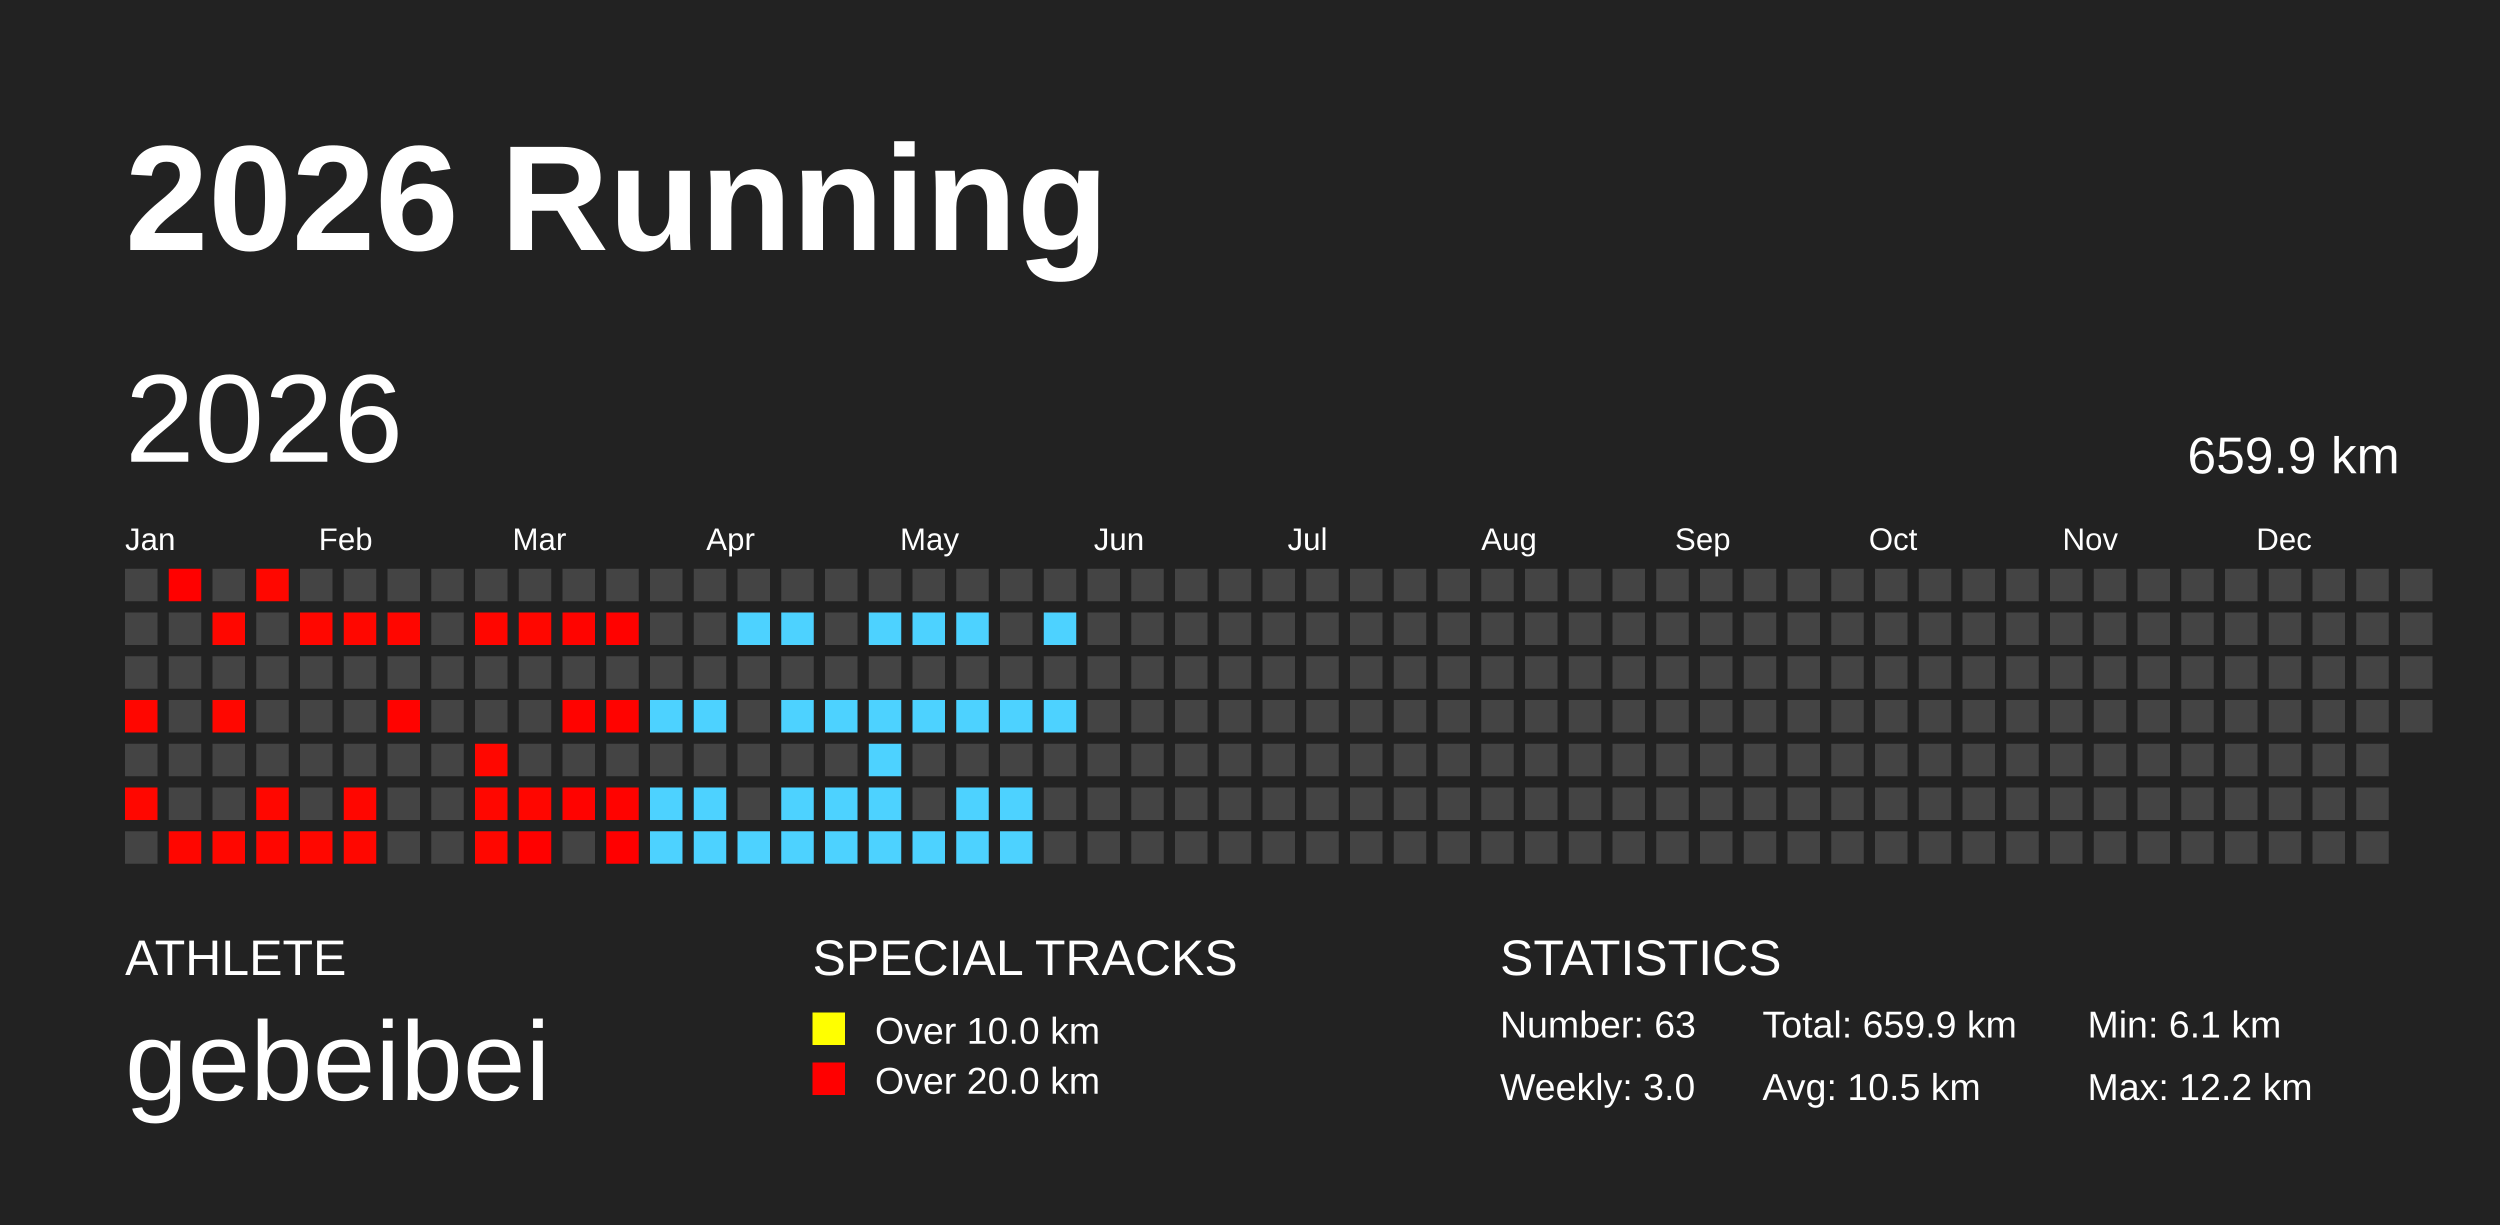
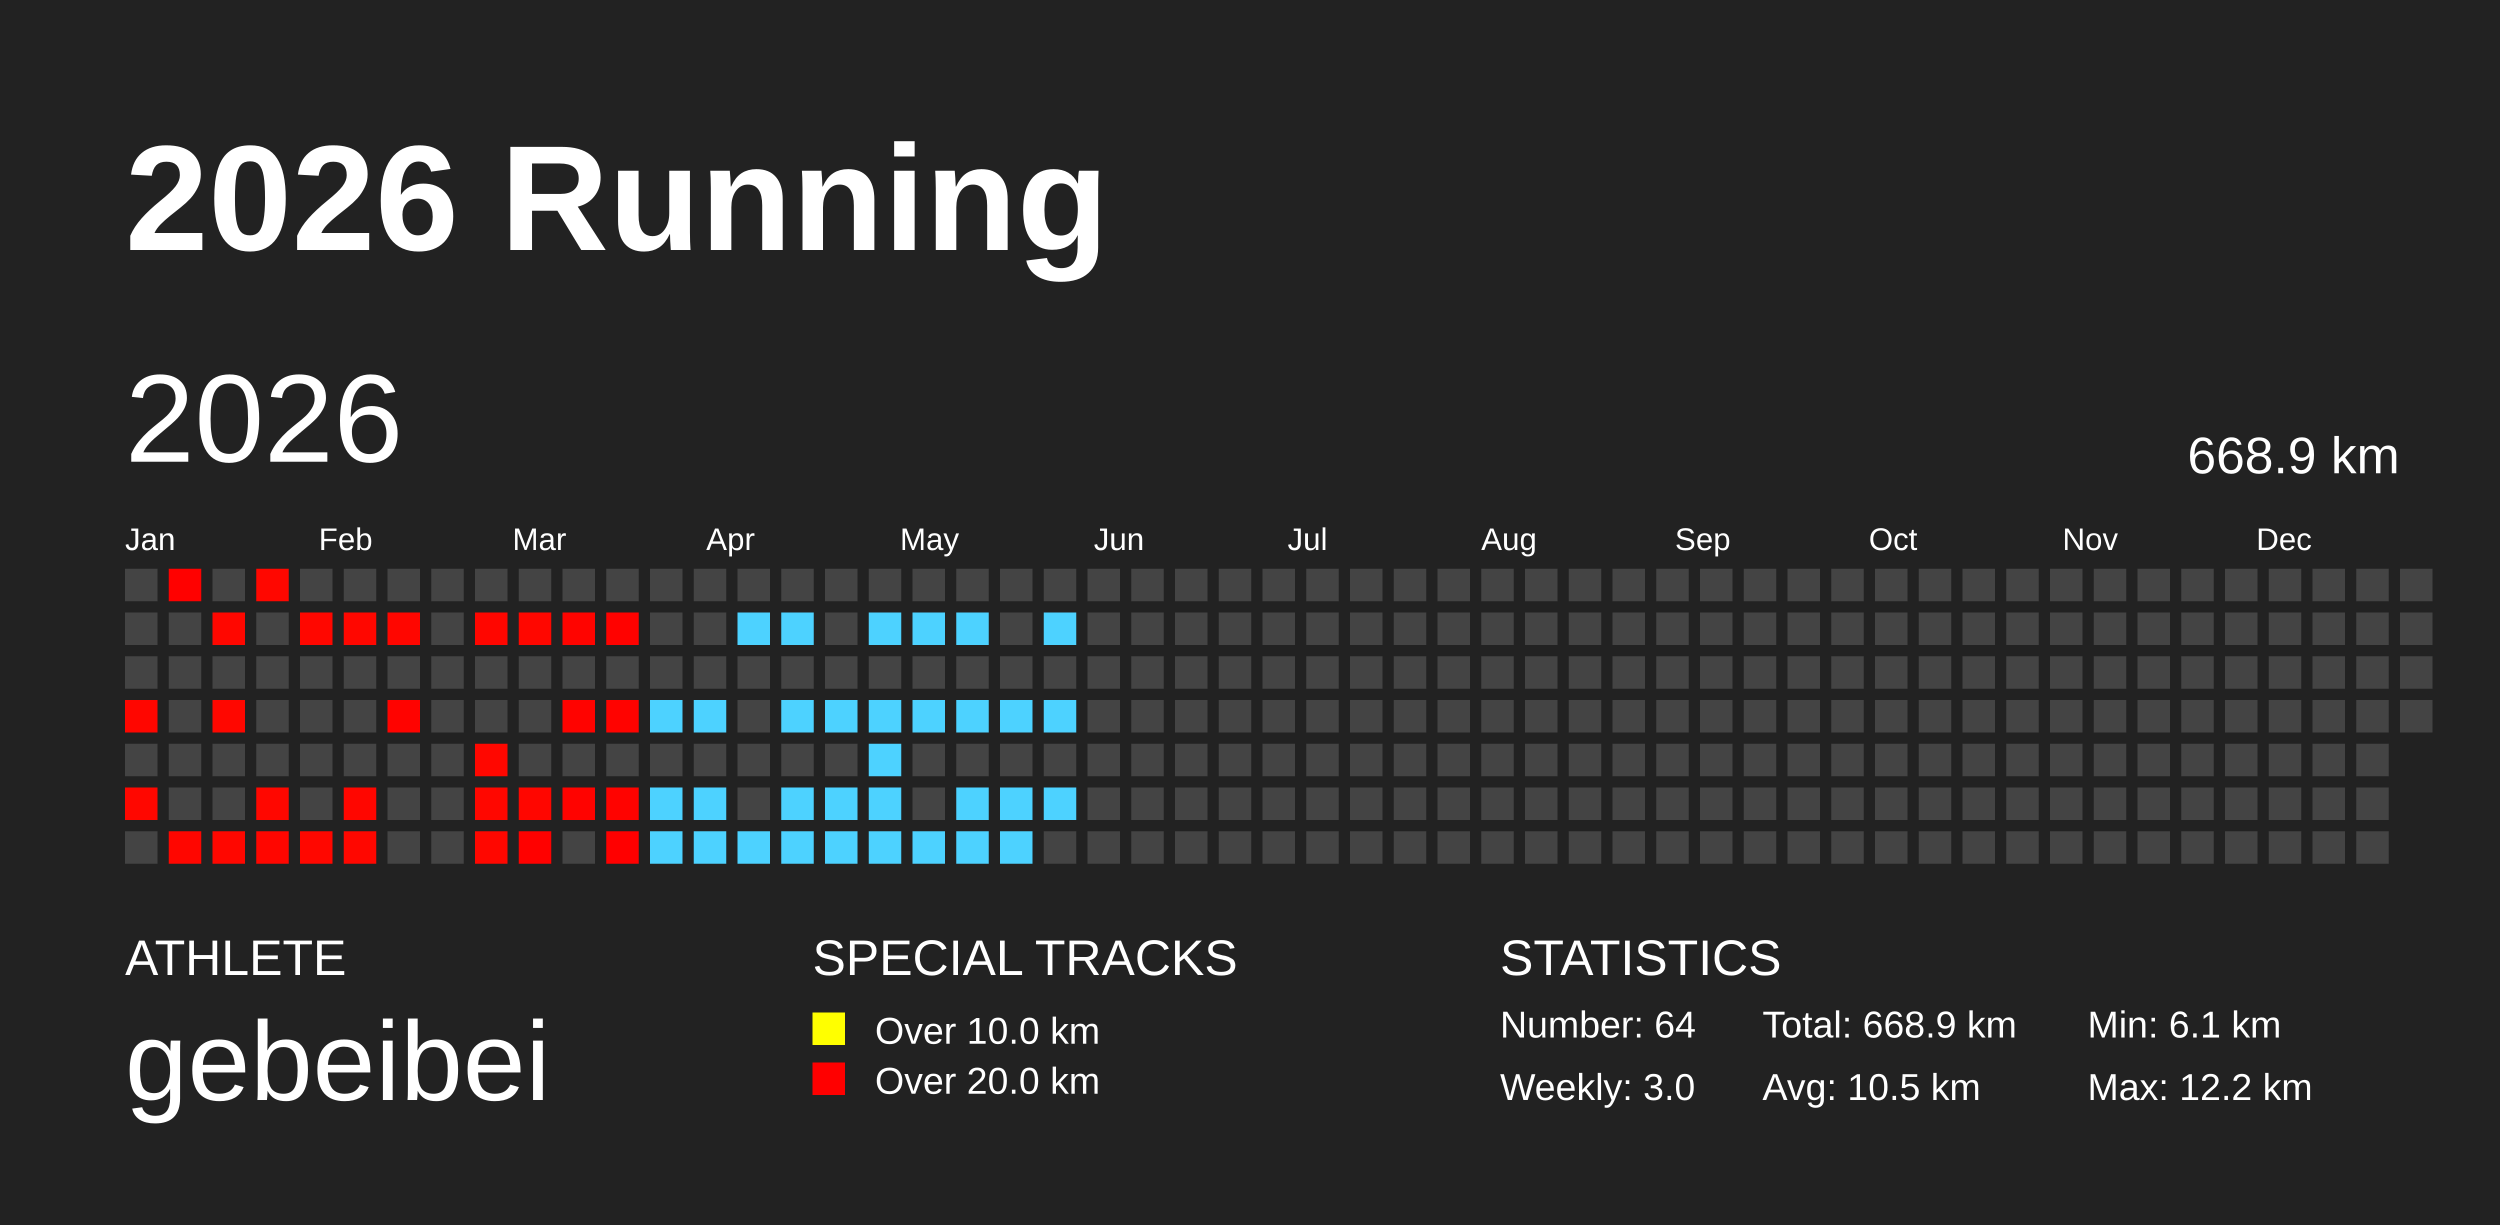
<svg xmlns="http://www.w3.org/2000/svg" baseProfile="full" height="98mm" version="1.1" viewBox="0,0,200,98" width="200mm">
  <defs />
  <rect fill="#222222" height="98" width="200" x="0" y="0" />
  <text fill="#FFFFFF" style="font-size:12px; font-family:Arial; font-weight:bold;" x="10" y="20">2026 Running</text>
  <text fill="#FFFFFF" style="font-size:4px; font-family:Arial" x="10" y="78">ATHLETE</text>
  <text fill="#FFFFFF" style="font-size:9px; font-family:Arial" x="10" y="88">gebeibei</text>
  <text fill="#FFFFFF" style="font-size:4px; font-family:Arial" x="65" y="78">SPECIAL TRACKS</text>
  <rect fill="yellow" height="2.6" width="2.6" x="65" y="81" />
  <text fill="#FFFFFF" style="font-size:3px; font-family:Arial" x="70" y="83.5">Over 10.0 km</text>
  <rect fill="red" height="2.6" width="2.6" x="65" y="85" />
  <text fill="#FFFFFF" style="font-size:3px; font-family:Arial" x="70" y="87.5">Over 20.0 km</text>
  <text fill="#FFFFFF" style="font-size:4px; font-family:Arial" x="120" y="78">STATISTICS</text>
-   <text fill="#FFFFFF" style="font-size:3px; font-family:Arial" x="120" y="83">Number: 63</text>
+   <text fill="#FFFFFF" style="font-size:3px; font-family:Arial" x="120" y="83">Number: 64</text>
  <text fill="#FFFFFF" style="font-size:3px; font-family:Arial" x="120" y="88">Weekly: 3.0</text>
-   <text fill="#FFFFFF" style="font-size:3px; font-family:Arial" x="141" y="83">Total: 659.9 km</text>
+   <text fill="#FFFFFF" style="font-size:3px; font-family:Arial" x="141" y="83">Total: 668.9 km</text>
  <text fill="#FFFFFF" style="font-size:3px; font-family:Arial" x="141" y="88">Avg: 10.5 km</text>
  <text fill="#FFFFFF" style="font-size:3px; font-family:Arial" x="167" y="83">Min: 6.1 km</text>
  <text fill="#FFFFFF" style="font-size:3px; font-family:Arial" x="167" y="88">Max: 12.2 km</text>
  <text dominant-baseline="hanging" fill="#FFFFFF" style="font-size:10.0px; font-family:Arial;" x="10" y="30">2026</text>
-   <text dominant-baseline="hanging" fill="#FFFFFF" style="font-size:4.125px; font-family:Arial;" x="175" y="35">659.9 km</text>
+   <text dominant-baseline="hanging" fill="#FFFFFF" style="font-size:4.125px; font-family:Arial;" x="175" y="35">668.9 km</text>
  <text fill="#FFFFFF" style="font-size:2.5px; font-family:Arial" x="10.0" y="44">Jan</text>
  <text fill="#FFFFFF" style="font-size:2.5px; font-family:Arial" x="25.5" y="44">Feb</text>
  <text fill="#FFFFFF" style="font-size:2.5px; font-family:Arial" x="41.0" y="44">Mar</text>
  <text fill="#FFFFFF" style="font-size:2.5px; font-family:Arial" x="56.5" y="44">Apr</text>
  <text fill="#FFFFFF" style="font-size:2.5px; font-family:Arial" x="72.0" y="44">May</text>
  <text fill="#FFFFFF" style="font-size:2.5px; font-family:Arial" x="87.5" y="44">Jun</text>
  <text fill="#FFFFFF" style="font-size:2.5px; font-family:Arial" x="103.0" y="44">Jul</text>
  <text fill="#FFFFFF" style="font-size:2.5px; font-family:Arial" x="118.5" y="44">Aug</text>
  <text fill="#FFFFFF" style="font-size:2.5px; font-family:Arial" x="134.0" y="44">Sep</text>
  <text fill="#FFFFFF" style="font-size:2.5px; font-family:Arial" x="149.5" y="44">Oct</text>
  <text fill="#FFFFFF" style="font-size:2.5px; font-family:Arial" x="165.0" y="44">Nov</text>
  <text fill="#FFFFFF" style="font-size:2.5px; font-family:Arial" x="180.5" y="44">Dec</text>
  <rect fill="#444444" height="2.6" width="2.6" x="10.0" y="45.5" />
  <rect fill="#444444" height="2.6" width="2.6" x="10.0" y="49.0" />
  <rect fill="#444444" height="2.6" width="2.6" x="10.0" y="52.5" />
  <rect fill="#ff0600" height="2.6" width="2.6" x="10.0" y="56.0" />
  <rect fill="#444444" height="2.6" width="2.6" x="10.0" y="59.5" />
  <rect fill="#ff0700" height="2.6" width="2.6" x="10.0" y="63.0" />
  <rect fill="#444444" height="2.6" width="2.6" x="10.0" y="66.5" />
  <rect fill="#ff0100" height="2.6" width="2.6" x="13.5" y="45.5" />
  <rect fill="#444444" height="2.6" width="2.6" x="13.5" y="49.0" />
  <rect fill="#444444" height="2.6" width="2.6" x="13.5" y="52.5" />
  <rect fill="#444444" height="2.6" width="2.6" x="13.5" y="56.0" />
  <rect fill="#444444" height="2.6" width="2.6" x="13.5" y="59.5" />
  <rect fill="#444444" height="2.6" width="2.6" x="13.5" y="63.0" />
  <rect fill="#ff0600" height="2.6" width="2.6" x="13.5" y="66.5" />
  <rect fill="#444444" height="2.6" width="2.6" x="17.0" y="45.5" />
  <rect fill="#ff0700" height="2.6" width="2.6" x="17.0" y="49.0" />
  <rect fill="#444444" height="2.6" width="2.6" x="17.0" y="52.5" />
  <rect fill="#ff0700" height="2.6" width="2.6" x="17.0" y="56.0" />
  <rect fill="#444444" height="2.6" width="2.6" x="17.0" y="59.5" />
  <rect fill="#444444" height="2.6" width="2.6" x="17.0" y="63.0" />
  <rect fill="#ff0700" height="2.6" width="2.6" x="17.0" y="66.5" />
  <rect fill="#ff0700" height="2.6" width="2.6" x="20.5" y="45.5" />
  <rect fill="#444444" height="2.6" width="2.6" x="20.5" y="49.0" />
  <rect fill="#444444" height="2.6" width="2.6" x="20.5" y="52.5" />
  <rect fill="#444444" height="2.6" width="2.6" x="20.5" y="56.0" />
  <rect fill="#444444" height="2.6" width="2.6" x="20.5" y="59.5" />
  <rect fill="#ff0700" height="2.6" width="2.6" x="20.5" y="63.0" />
  <rect fill="#ff0600" height="2.6" width="2.6" x="20.5" y="66.5" />
  <rect fill="#444444" height="2.6" width="2.6" x="24.0" y="45.5" />
  <rect fill="#ff0700" height="2.6" width="2.6" x="24.0" y="49.0" />
  <rect fill="#444444" height="2.6" width="2.6" x="24.0" y="52.5" />
  <rect fill="#444444" height="2.6" width="2.6" x="24.0" y="56.0" />
  <rect fill="#444444" height="2.6" width="2.6" x="24.0" y="59.5" />
  <rect fill="#444444" height="2.6" width="2.6" x="24.0" y="63.0" />
  <rect fill="#ff0700" height="2.6" width="2.6" x="24.0" y="66.5" />
  <rect fill="#444444" height="2.6" width="2.6" x="27.5" y="45.5" />
  <rect fill="#ff0700" height="2.6" width="2.6" x="27.5" y="49.0" />
  <rect fill="#444444" height="2.6" width="2.6" x="27.5" y="52.5" />
  <rect fill="#444444" height="2.6" width="2.6" x="27.5" y="56.0" />
  <rect fill="#444444" height="2.6" width="2.6" x="27.5" y="59.5" />
  <rect fill="#ff0600" height="2.6" width="2.6" x="27.5" y="63.0" />
  <rect fill="#ff0700" height="2.6" width="2.6" x="27.5" y="66.5" />
  <rect fill="#444444" height="2.6" width="2.6" x="31.0" y="45.5" />
  <rect fill="#ff0600" height="2.6" width="2.6" x="31.0" y="49.0" />
  <rect fill="#444444" height="2.6" width="2.6" x="31.0" y="52.5" />
  <rect fill="#ff0300" height="2.6" width="2.6" x="31.0" y="56.0" />
  <rect fill="#444444" height="2.6" width="2.6" x="31.0" y="59.5" />
  <rect fill="#444444" height="2.6" width="2.6" x="31.0" y="63.0" />
  <rect fill="#444444" height="2.6" width="2.6" x="31.0" y="66.5" />
  <rect fill="#444444" height="2.6" width="2.6" x="34.5" y="45.5" />
  <rect fill="#444444" height="2.6" width="2.6" x="34.5" y="49.0" />
  <rect fill="#444444" height="2.6" width="2.6" x="34.5" y="52.5" />
  <rect fill="#444444" height="2.6" width="2.6" x="34.5" y="56.0" />
  <rect fill="#444444" height="2.6" width="2.6" x="34.5" y="59.5" />
  <rect fill="#444444" height="2.6" width="2.6" x="34.5" y="63.0" />
  <rect fill="#444444" height="2.6" width="2.6" x="34.5" y="66.5" />
  <rect fill="#444444" height="2.6" width="2.6" x="38.0" y="45.5" />
  <rect fill="#ff0600" height="2.6" width="2.6" x="38.0" y="49.0" />
  <rect fill="#444444" height="2.6" width="2.6" x="38.0" y="52.5" />
  <rect fill="#444444" height="2.6" width="2.6" x="38.0" y="56.0" />
  <rect fill="#ff0700" height="2.6" width="2.6" x="38.0" y="59.5" />
  <rect fill="#ff0700" height="2.6" width="2.6" x="38.0" y="63.0" />
  <rect fill="#ff0700" height="2.6" width="2.6" x="38.0" y="66.5" />
  <rect fill="#444444" height="2.6" width="2.6" x="41.5" y="45.5" />
  <rect fill="#ff0700" height="2.6" width="2.6" x="41.5" y="49.0" />
  <rect fill="#444444" height="2.6" width="2.6" x="41.5" y="52.5" />
  <rect fill="#444444" height="2.6" width="2.6" x="41.5" y="56.0" />
  <rect fill="#444444" height="2.6" width="2.6" x="41.5" y="59.5" />
  <rect fill="#ff0600" height="2.6" width="2.6" x="41.5" y="63.0" />
  <rect fill="#ff0100" height="2.6" width="2.6" x="41.5" y="66.5" />
  <rect fill="#444444" height="2.6" width="2.6" x="45.0" y="45.5" />
  <rect fill="#ff0400" height="2.6" width="2.6" x="45.0" y="49.0" />
  <rect fill="#444444" height="2.6" width="2.6" x="45.0" y="52.5" />
  <rect fill="#ff0300" height="2.6" width="2.6" x="45.0" y="56.0" />
  <rect fill="#444444" height="2.6" width="2.6" x="45.0" y="59.5" />
  <rect fill="#ff0300" height="2.6" width="2.6" x="45.0" y="63.0" />
  <rect fill="#444444" height="2.6" width="2.6" x="45.0" y="66.5" />
  <rect fill="#444444" height="2.6" width="2.6" x="48.5" y="45.5" />
  <rect fill="#ff0200" height="2.6" width="2.6" x="48.5" y="49.0" />
  <rect fill="#444444" height="2.6" width="2.6" x="48.5" y="52.5" />
  <rect fill="#ff0300" height="2.6" width="2.6" x="48.5" y="56.0" />
  <rect fill="#444444" height="2.6" width="2.6" x="48.5" y="59.5" />
  <rect fill="#ff0300" height="2.6" width="2.6" x="48.5" y="63.0" />
  <rect fill="#ff0000" height="2.6" width="2.6" x="48.5" y="66.5" />
  <rect fill="#444444" height="2.6" width="2.6" x="52.0" y="45.5" />
  <rect fill="#444444" height="2.6" width="2.6" x="52.0" y="49.0" />
  <rect fill="#444444" height="2.6" width="2.6" x="52.0" y="52.5" />
  <rect fill="#4dd2ff" height="2.6" width="2.6" x="52.0" y="56.0" />
  <rect fill="#444444" height="2.6" width="2.6" x="52.0" y="59.5" />
  <rect fill="#4dd2ff" height="2.6" width="2.6" x="52.0" y="63.0" />
  <rect fill="#4dd2ff" height="2.6" width="2.6" x="52.0" y="66.5" />
  <rect fill="#444444" height="2.6" width="2.6" x="55.5" y="45.5" />
  <rect fill="#444444" height="2.6" width="2.6" x="55.5" y="49.0" />
  <rect fill="#444444" height="2.6" width="2.6" x="55.5" y="52.5" />
  <rect fill="#4dd2ff" height="2.6" width="2.6" x="55.5" y="56.0" />
  <rect fill="#444444" height="2.6" width="2.6" x="55.5" y="59.5" />
  <rect fill="#4dd2ff" height="2.6" width="2.6" x="55.5" y="63.0" />
  <rect fill="#4dd2ff" height="2.6" width="2.6" x="55.5" y="66.5" />
  <rect fill="#444444" height="2.6" width="2.6" x="59.0" y="45.5" />
  <rect fill="#4dd2ff" height="2.6" width="2.6" x="59.0" y="49.0" />
  <rect fill="#444444" height="2.6" width="2.6" x="59.0" y="52.5" />
  <rect fill="#444444" height="2.6" width="2.6" x="59.0" y="56.0" />
  <rect fill="#444444" height="2.6" width="2.6" x="59.0" y="59.5" />
  <rect fill="#444444" height="2.6" width="2.6" x="59.0" y="63.0" />
  <rect fill="#4dd2ff" height="2.6" width="2.6" x="59.0" y="66.5" />
  <rect fill="#444444" height="2.6" width="2.6" x="62.5" y="45.5" />
  <rect fill="#4dd2ff" height="2.6" width="2.6" x="62.5" y="49.0" />
  <rect fill="#444444" height="2.6" width="2.6" x="62.5" y="52.5" />
  <rect fill="#4dd2ff" height="2.6" width="2.6" x="62.5" y="56.0" />
  <rect fill="#444444" height="2.6" width="2.6" x="62.5" y="59.5" />
  <rect fill="#4dd2ff" height="2.6" width="2.6" x="62.5" y="63.0" />
  <rect fill="#4dd2ff" height="2.6" width="2.6" x="62.5" y="66.5" />
  <rect fill="#444444" height="2.6" width="2.6" x="66.0" y="45.5" />
  <rect fill="#444444" height="2.6" width="2.6" x="66.0" y="49.0" />
  <rect fill="#444444" height="2.6" width="2.6" x="66.0" y="52.5" />
  <rect fill="#4dd2ff" height="2.6" width="2.6" x="66.0" y="56.0" />
  <rect fill="#444444" height="2.6" width="2.6" x="66.0" y="59.5" />
  <rect fill="#4dd2ff" height="2.6" width="2.6" x="66.0" y="63.0" />
  <rect fill="#4dd2ff" height="2.6" width="2.6" x="66.0" y="66.5" />
  <rect fill="#444444" height="2.6" width="2.6" x="69.5" y="45.5" />
  <rect fill="#4dd2ff" height="2.6" width="2.6" x="69.5" y="49.0" />
  <rect fill="#444444" height="2.6" width="2.6" x="69.5" y="52.5" />
  <rect fill="#4dd2ff" height="2.6" width="2.6" x="69.5" y="56.0" />
  <rect fill="#4dd2ff" height="2.6" width="2.6" x="69.5" y="59.5" />
  <rect fill="#4dd2ff" height="2.6" width="2.6" x="69.5" y="63.0" />
  <rect fill="#4dd2ff" height="2.6" width="2.6" x="69.5" y="66.5" />
  <rect fill="#444444" height="2.6" width="2.6" x="73.0" y="45.5" />
  <rect fill="#4dd2ff" height="2.6" width="2.6" x="73.0" y="49.0" />
  <rect fill="#444444" height="2.6" width="2.6" x="73.0" y="52.5" />
  <rect fill="#4dd2ff" height="2.6" width="2.6" x="73.0" y="56.0" />
  <rect fill="#444444" height="2.6" width="2.6" x="73.0" y="59.5" />
  <rect fill="#444444" height="2.6" width="2.6" x="73.0" y="63.0" />
  <rect fill="#4dd2ff" height="2.6" width="2.6" x="73.0" y="66.5" />
  <rect fill="#444444" height="2.6" width="2.6" x="76.5" y="45.5" />
  <rect fill="#4dd2ff" height="2.6" width="2.6" x="76.5" y="49.0" />
  <rect fill="#444444" height="2.6" width="2.6" x="76.5" y="52.5" />
  <rect fill="#4dd2ff" height="2.6" width="2.6" x="76.5" y="56.0" />
  <rect fill="#444444" height="2.6" width="2.6" x="76.5" y="59.5" />
  <rect fill="#4dd2ff" height="2.6" width="2.6" x="76.5" y="63.0" />
  <rect fill="#4dd2ff" height="2.6" width="2.6" x="76.5" y="66.5" />
  <rect fill="#444444" height="2.6" width="2.6" x="80.0" y="45.5" />
  <rect fill="#444444" height="2.6" width="2.6" x="80.0" y="49.0" />
  <rect fill="#444444" height="2.6" width="2.6" x="80.0" y="52.5" />
  <rect fill="#4dd2ff" height="2.6" width="2.6" x="80.0" y="56.0" />
  <rect fill="#444444" height="2.6" width="2.6" x="80.0" y="59.5" />
  <rect fill="#4dd2ff" height="2.6" width="2.6" x="80.0" y="63.0" />
  <rect fill="#4dd2ff" height="2.6" width="2.6" x="80.0" y="66.5" />
  <rect fill="#444444" height="2.6" width="2.6" x="83.5" y="45.5" />
  <rect fill="#4dd2ff" height="2.6" width="2.6" x="83.5" y="49.0" />
  <rect fill="#444444" height="2.6" width="2.6" x="83.5" y="52.5" />
  <rect fill="#4dd2ff" height="2.6" width="2.6" x="83.5" y="56.0" />
  <rect fill="#444444" height="2.6" width="2.6" x="83.5" y="59.5" />
-   <rect fill="#444444" height="2.6" width="2.6" x="83.5" y="63.0" />
+   <rect fill="#4dd2ff" height="2.6" width="2.6" x="83.5" y="63.0" />
  <rect fill="#444444" height="2.6" width="2.6" x="83.5" y="66.5" />
  <rect fill="#444444" height="2.6" width="2.6" x="87.0" y="45.5" />
  <rect fill="#444444" height="2.6" width="2.6" x="87.0" y="49.0" />
  <rect fill="#444444" height="2.6" width="2.6" x="87.0" y="52.5" />
  <rect fill="#444444" height="2.6" width="2.6" x="87.0" y="56.0" />
  <rect fill="#444444" height="2.6" width="2.6" x="87.0" y="59.5" />
  <rect fill="#444444" height="2.6" width="2.6" x="87.0" y="63.0" />
  <rect fill="#444444" height="2.6" width="2.6" x="87.0" y="66.5" />
  <rect fill="#444444" height="2.6" width="2.6" x="90.5" y="45.5" />
  <rect fill="#444444" height="2.6" width="2.6" x="90.5" y="49.0" />
  <rect fill="#444444" height="2.6" width="2.6" x="90.5" y="52.5" />
  <rect fill="#444444" height="2.6" width="2.6" x="90.5" y="56.0" />
  <rect fill="#444444" height="2.6" width="2.6" x="90.5" y="59.5" />
  <rect fill="#444444" height="2.6" width="2.6" x="90.5" y="63.0" />
  <rect fill="#444444" height="2.6" width="2.6" x="90.5" y="66.5" />
  <rect fill="#444444" height="2.6" width="2.6" x="94.0" y="45.5" />
  <rect fill="#444444" height="2.6" width="2.6" x="94.0" y="49.0" />
  <rect fill="#444444" height="2.6" width="2.6" x="94.0" y="52.5" />
  <rect fill="#444444" height="2.6" width="2.6" x="94.0" y="56.0" />
  <rect fill="#444444" height="2.6" width="2.6" x="94.0" y="59.5" />
  <rect fill="#444444" height="2.6" width="2.6" x="94.0" y="63.0" />
  <rect fill="#444444" height="2.6" width="2.6" x="94.0" y="66.5" />
  <rect fill="#444444" height="2.6" width="2.6" x="97.5" y="45.5" />
  <rect fill="#444444" height="2.6" width="2.6" x="97.5" y="49.0" />
  <rect fill="#444444" height="2.6" width="2.6" x="97.5" y="52.5" />
  <rect fill="#444444" height="2.6" width="2.6" x="97.5" y="56.0" />
  <rect fill="#444444" height="2.6" width="2.6" x="97.5" y="59.5" />
  <rect fill="#444444" height="2.6" width="2.6" x="97.5" y="63.0" />
  <rect fill="#444444" height="2.6" width="2.6" x="97.5" y="66.5" />
  <rect fill="#444444" height="2.6" width="2.6" x="101.0" y="45.5" />
  <rect fill="#444444" height="2.6" width="2.6" x="101.0" y="49.0" />
  <rect fill="#444444" height="2.6" width="2.6" x="101.0" y="52.5" />
  <rect fill="#444444" height="2.6" width="2.6" x="101.0" y="56.0" />
  <rect fill="#444444" height="2.6" width="2.6" x="101.0" y="59.5" />
  <rect fill="#444444" height="2.6" width="2.6" x="101.0" y="63.0" />
  <rect fill="#444444" height="2.6" width="2.6" x="101.0" y="66.5" />
  <rect fill="#444444" height="2.6" width="2.6" x="104.5" y="45.5" />
  <rect fill="#444444" height="2.6" width="2.6" x="104.5" y="49.0" />
  <rect fill="#444444" height="2.6" width="2.6" x="104.5" y="52.5" />
  <rect fill="#444444" height="2.6" width="2.6" x="104.5" y="56.0" />
  <rect fill="#444444" height="2.6" width="2.6" x="104.5" y="59.5" />
  <rect fill="#444444" height="2.6" width="2.6" x="104.5" y="63.0" />
  <rect fill="#444444" height="2.6" width="2.6" x="104.5" y="66.5" />
  <rect fill="#444444" height="2.6" width="2.6" x="108.0" y="45.5" />
  <rect fill="#444444" height="2.6" width="2.6" x="108.0" y="49.0" />
  <rect fill="#444444" height="2.6" width="2.6" x="108.0" y="52.5" />
  <rect fill="#444444" height="2.6" width="2.6" x="108.0" y="56.0" />
  <rect fill="#444444" height="2.6" width="2.6" x="108.0" y="59.5" />
  <rect fill="#444444" height="2.6" width="2.6" x="108.0" y="63.0" />
  <rect fill="#444444" height="2.6" width="2.6" x="108.0" y="66.5" />
  <rect fill="#444444" height="2.6" width="2.6" x="111.5" y="45.5" />
  <rect fill="#444444" height="2.6" width="2.6" x="111.5" y="49.0" />
  <rect fill="#444444" height="2.6" width="2.6" x="111.5" y="52.5" />
  <rect fill="#444444" height="2.6" width="2.6" x="111.5" y="56.0" />
  <rect fill="#444444" height="2.6" width="2.6" x="111.5" y="59.5" />
  <rect fill="#444444" height="2.6" width="2.6" x="111.5" y="63.0" />
  <rect fill="#444444" height="2.6" width="2.6" x="111.5" y="66.5" />
  <rect fill="#444444" height="2.6" width="2.6" x="115.0" y="45.5" />
  <rect fill="#444444" height="2.6" width="2.6" x="115.0" y="49.0" />
  <rect fill="#444444" height="2.6" width="2.6" x="115.0" y="52.5" />
  <rect fill="#444444" height="2.6" width="2.6" x="115.0" y="56.0" />
  <rect fill="#444444" height="2.6" width="2.6" x="115.0" y="59.5" />
  <rect fill="#444444" height="2.6" width="2.6" x="115.0" y="63.0" />
  <rect fill="#444444" height="2.6" width="2.6" x="115.0" y="66.5" />
  <rect fill="#444444" height="2.6" width="2.6" x="118.5" y="45.5" />
  <rect fill="#444444" height="2.6" width="2.6" x="118.5" y="49.0" />
  <rect fill="#444444" height="2.6" width="2.6" x="118.5" y="52.5" />
  <rect fill="#444444" height="2.6" width="2.6" x="118.5" y="56.0" />
  <rect fill="#444444" height="2.6" width="2.6" x="118.5" y="59.5" />
  <rect fill="#444444" height="2.6" width="2.6" x="118.5" y="63.0" />
  <rect fill="#444444" height="2.6" width="2.6" x="118.5" y="66.5" />
  <rect fill="#444444" height="2.6" width="2.6" x="122.0" y="45.5" />
  <rect fill="#444444" height="2.6" width="2.6" x="122.0" y="49.0" />
  <rect fill="#444444" height="2.6" width="2.6" x="122.0" y="52.5" />
  <rect fill="#444444" height="2.6" width="2.6" x="122.0" y="56.0" />
  <rect fill="#444444" height="2.6" width="2.6" x="122.0" y="59.5" />
  <rect fill="#444444" height="2.6" width="2.6" x="122.0" y="63.0" />
  <rect fill="#444444" height="2.6" width="2.6" x="122.0" y="66.5" />
  <rect fill="#444444" height="2.6" width="2.6" x="125.5" y="45.5" />
  <rect fill="#444444" height="2.6" width="2.6" x="125.5" y="49.0" />
  <rect fill="#444444" height="2.6" width="2.6" x="125.5" y="52.5" />
  <rect fill="#444444" height="2.6" width="2.6" x="125.5" y="56.0" />
  <rect fill="#444444" height="2.6" width="2.6" x="125.5" y="59.5" />
  <rect fill="#444444" height="2.6" width="2.6" x="125.5" y="63.0" />
  <rect fill="#444444" height="2.6" width="2.6" x="125.5" y="66.5" />
  <rect fill="#444444" height="2.6" width="2.6" x="129.0" y="45.5" />
  <rect fill="#444444" height="2.6" width="2.6" x="129.0" y="49.0" />
  <rect fill="#444444" height="2.6" width="2.6" x="129.0" y="52.5" />
  <rect fill="#444444" height="2.6" width="2.6" x="129.0" y="56.0" />
  <rect fill="#444444" height="2.6" width="2.6" x="129.0" y="59.5" />
  <rect fill="#444444" height="2.6" width="2.6" x="129.0" y="63.0" />
  <rect fill="#444444" height="2.6" width="2.6" x="129.0" y="66.5" />
  <rect fill="#444444" height="2.6" width="2.6" x="132.5" y="45.5" />
  <rect fill="#444444" height="2.6" width="2.6" x="132.5" y="49.0" />
  <rect fill="#444444" height="2.6" width="2.6" x="132.5" y="52.5" />
  <rect fill="#444444" height="2.6" width="2.6" x="132.5" y="56.0" />
  <rect fill="#444444" height="2.6" width="2.6" x="132.5" y="59.5" />
  <rect fill="#444444" height="2.6" width="2.6" x="132.5" y="63.0" />
  <rect fill="#444444" height="2.6" width="2.6" x="132.5" y="66.5" />
  <rect fill="#444444" height="2.6" width="2.6" x="136.0" y="45.5" />
  <rect fill="#444444" height="2.6" width="2.6" x="136.0" y="49.0" />
  <rect fill="#444444" height="2.6" width="2.6" x="136.0" y="52.5" />
  <rect fill="#444444" height="2.6" width="2.6" x="136.0" y="56.0" />
  <rect fill="#444444" height="2.6" width="2.6" x="136.0" y="59.5" />
  <rect fill="#444444" height="2.6" width="2.6" x="136.0" y="63.0" />
  <rect fill="#444444" height="2.6" width="2.6" x="136.0" y="66.5" />
  <rect fill="#444444" height="2.6" width="2.6" x="139.5" y="45.5" />
  <rect fill="#444444" height="2.6" width="2.6" x="139.5" y="49.0" />
  <rect fill="#444444" height="2.6" width="2.6" x="139.5" y="52.5" />
  <rect fill="#444444" height="2.6" width="2.6" x="139.5" y="56.0" />
  <rect fill="#444444" height="2.6" width="2.6" x="139.5" y="59.5" />
  <rect fill="#444444" height="2.6" width="2.6" x="139.5" y="63.0" />
  <rect fill="#444444" height="2.6" width="2.6" x="139.5" y="66.5" />
  <rect fill="#444444" height="2.6" width="2.6" x="143.0" y="45.5" />
  <rect fill="#444444" height="2.6" width="2.6" x="143.0" y="49.0" />
  <rect fill="#444444" height="2.6" width="2.6" x="143.0" y="52.5" />
  <rect fill="#444444" height="2.6" width="2.6" x="143.0" y="56.0" />
  <rect fill="#444444" height="2.6" width="2.6" x="143.0" y="59.5" />
  <rect fill="#444444" height="2.6" width="2.6" x="143.0" y="63.0" />
  <rect fill="#444444" height="2.6" width="2.6" x="143.0" y="66.5" />
  <rect fill="#444444" height="2.6" width="2.6" x="146.5" y="45.5" />
  <rect fill="#444444" height="2.6" width="2.6" x="146.5" y="49.0" />
  <rect fill="#444444" height="2.6" width="2.6" x="146.5" y="52.5" />
  <rect fill="#444444" height="2.6" width="2.6" x="146.5" y="56.0" />
  <rect fill="#444444" height="2.6" width="2.6" x="146.5" y="59.5" />
  <rect fill="#444444" height="2.6" width="2.6" x="146.5" y="63.0" />
  <rect fill="#444444" height="2.6" width="2.6" x="146.5" y="66.5" />
  <rect fill="#444444" height="2.6" width="2.6" x="150.0" y="45.5" />
  <rect fill="#444444" height="2.6" width="2.6" x="150.0" y="49.0" />
  <rect fill="#444444" height="2.6" width="2.6" x="150.0" y="52.5" />
  <rect fill="#444444" height="2.6" width="2.6" x="150.0" y="56.0" />
  <rect fill="#444444" height="2.6" width="2.6" x="150.0" y="59.5" />
  <rect fill="#444444" height="2.6" width="2.6" x="150.0" y="63.0" />
  <rect fill="#444444" height="2.6" width="2.6" x="150.0" y="66.5" />
  <rect fill="#444444" height="2.6" width="2.6" x="153.5" y="45.5" />
  <rect fill="#444444" height="2.6" width="2.6" x="153.5" y="49.0" />
  <rect fill="#444444" height="2.6" width="2.6" x="153.5" y="52.5" />
  <rect fill="#444444" height="2.6" width="2.6" x="153.5" y="56.0" />
  <rect fill="#444444" height="2.6" width="2.6" x="153.5" y="59.5" />
  <rect fill="#444444" height="2.6" width="2.6" x="153.5" y="63.0" />
  <rect fill="#444444" height="2.6" width="2.6" x="153.5" y="66.5" />
  <rect fill="#444444" height="2.6" width="2.6" x="157.0" y="45.5" />
  <rect fill="#444444" height="2.6" width="2.6" x="157.0" y="49.0" />
  <rect fill="#444444" height="2.6" width="2.6" x="157.0" y="52.5" />
  <rect fill="#444444" height="2.6" width="2.6" x="157.0" y="56.0" />
  <rect fill="#444444" height="2.6" width="2.6" x="157.0" y="59.5" />
  <rect fill="#444444" height="2.6" width="2.6" x="157.0" y="63.0" />
  <rect fill="#444444" height="2.6" width="2.6" x="157.0" y="66.5" />
  <rect fill="#444444" height="2.6" width="2.6" x="160.5" y="45.5" />
  <rect fill="#444444" height="2.6" width="2.6" x="160.5" y="49.0" />
  <rect fill="#444444" height="2.6" width="2.6" x="160.5" y="52.5" />
  <rect fill="#444444" height="2.6" width="2.6" x="160.5" y="56.0" />
  <rect fill="#444444" height="2.6" width="2.6" x="160.5" y="59.5" />
  <rect fill="#444444" height="2.6" width="2.6" x="160.5" y="63.0" />
  <rect fill="#444444" height="2.6" width="2.6" x="160.5" y="66.5" />
  <rect fill="#444444" height="2.6" width="2.6" x="164.0" y="45.5" />
  <rect fill="#444444" height="2.6" width="2.6" x="164.0" y="49.0" />
  <rect fill="#444444" height="2.6" width="2.6" x="164.0" y="52.5" />
  <rect fill="#444444" height="2.6" width="2.6" x="164.0" y="56.0" />
  <rect fill="#444444" height="2.6" width="2.6" x="164.0" y="59.5" />
  <rect fill="#444444" height="2.6" width="2.6" x="164.0" y="63.0" />
  <rect fill="#444444" height="2.6" width="2.6" x="164.0" y="66.5" />
  <rect fill="#444444" height="2.6" width="2.6" x="167.5" y="45.5" />
  <rect fill="#444444" height="2.6" width="2.6" x="167.5" y="49.0" />
  <rect fill="#444444" height="2.6" width="2.6" x="167.5" y="52.5" />
  <rect fill="#444444" height="2.6" width="2.6" x="167.5" y="56.0" />
  <rect fill="#444444" height="2.6" width="2.6" x="167.5" y="59.5" />
  <rect fill="#444444" height="2.6" width="2.6" x="167.5" y="63.0" />
  <rect fill="#444444" height="2.6" width="2.6" x="167.5" y="66.5" />
  <rect fill="#444444" height="2.6" width="2.6" x="171.0" y="45.5" />
  <rect fill="#444444" height="2.6" width="2.6" x="171.0" y="49.0" />
  <rect fill="#444444" height="2.6" width="2.6" x="171.0" y="52.5" />
  <rect fill="#444444" height="2.6" width="2.6" x="171.0" y="56.0" />
  <rect fill="#444444" height="2.6" width="2.6" x="171.0" y="59.5" />
  <rect fill="#444444" height="2.6" width="2.6" x="171.0" y="63.0" />
  <rect fill="#444444" height="2.6" width="2.6" x="171.0" y="66.5" />
  <rect fill="#444444" height="2.6" width="2.6" x="174.5" y="45.5" />
  <rect fill="#444444" height="2.6" width="2.6" x="174.5" y="49.0" />
  <rect fill="#444444" height="2.6" width="2.6" x="174.5" y="52.5" />
  <rect fill="#444444" height="2.6" width="2.6" x="174.5" y="56.0" />
  <rect fill="#444444" height="2.6" width="2.6" x="174.5" y="59.5" />
  <rect fill="#444444" height="2.6" width="2.6" x="174.5" y="63.0" />
  <rect fill="#444444" height="2.6" width="2.6" x="174.5" y="66.5" />
  <rect fill="#444444" height="2.6" width="2.6" x="178.0" y="45.5" />
  <rect fill="#444444" height="2.6" width="2.6" x="178.0" y="49.0" />
  <rect fill="#444444" height="2.6" width="2.6" x="178.0" y="52.5" />
  <rect fill="#444444" height="2.6" width="2.6" x="178.0" y="56.0" />
  <rect fill="#444444" height="2.6" width="2.6" x="178.0" y="59.5" />
  <rect fill="#444444" height="2.6" width="2.6" x="178.0" y="63.0" />
  <rect fill="#444444" height="2.6" width="2.6" x="178.0" y="66.5" />
  <rect fill="#444444" height="2.6" width="2.6" x="181.5" y="45.5" />
  <rect fill="#444444" height="2.6" width="2.6" x="181.5" y="49.0" />
  <rect fill="#444444" height="2.6" width="2.6" x="181.5" y="52.5" />
  <rect fill="#444444" height="2.6" width="2.6" x="181.5" y="56.0" />
  <rect fill="#444444" height="2.6" width="2.6" x="181.5" y="59.5" />
  <rect fill="#444444" height="2.6" width="2.6" x="181.5" y="63.0" />
  <rect fill="#444444" height="2.6" width="2.6" x="181.5" y="66.5" />
  <rect fill="#444444" height="2.6" width="2.6" x="185.0" y="45.5" />
  <rect fill="#444444" height="2.6" width="2.6" x="185.0" y="49.0" />
  <rect fill="#444444" height="2.6" width="2.6" x="185.0" y="52.5" />
  <rect fill="#444444" height="2.6" width="2.6" x="185.0" y="56.0" />
  <rect fill="#444444" height="2.6" width="2.6" x="185.0" y="59.5" />
  <rect fill="#444444" height="2.6" width="2.6" x="185.0" y="63.0" />
  <rect fill="#444444" height="2.6" width="2.6" x="185.0" y="66.5" />
  <rect fill="#444444" height="2.6" width="2.6" x="188.5" y="45.5" />
  <rect fill="#444444" height="2.6" width="2.6" x="188.5" y="49.0" />
  <rect fill="#444444" height="2.6" width="2.6" x="188.5" y="52.5" />
  <rect fill="#444444" height="2.6" width="2.6" x="188.5" y="56.0" />
  <rect fill="#444444" height="2.6" width="2.6" x="188.5" y="59.5" />
  <rect fill="#444444" height="2.6" width="2.6" x="188.5" y="63.0" />
  <rect fill="#444444" height="2.6" width="2.6" x="188.5" y="66.5" />
  <rect fill="#444444" height="2.6" width="2.6" x="192.0" y="45.5" />
  <rect fill="#444444" height="2.6" width="2.6" x="192.0" y="49.0" />
  <rect fill="#444444" height="2.6" width="2.6" x="192.0" y="52.5" />
  <rect fill="#444444" height="2.6" width="2.6" x="192.0" y="56.0" />
</svg>
